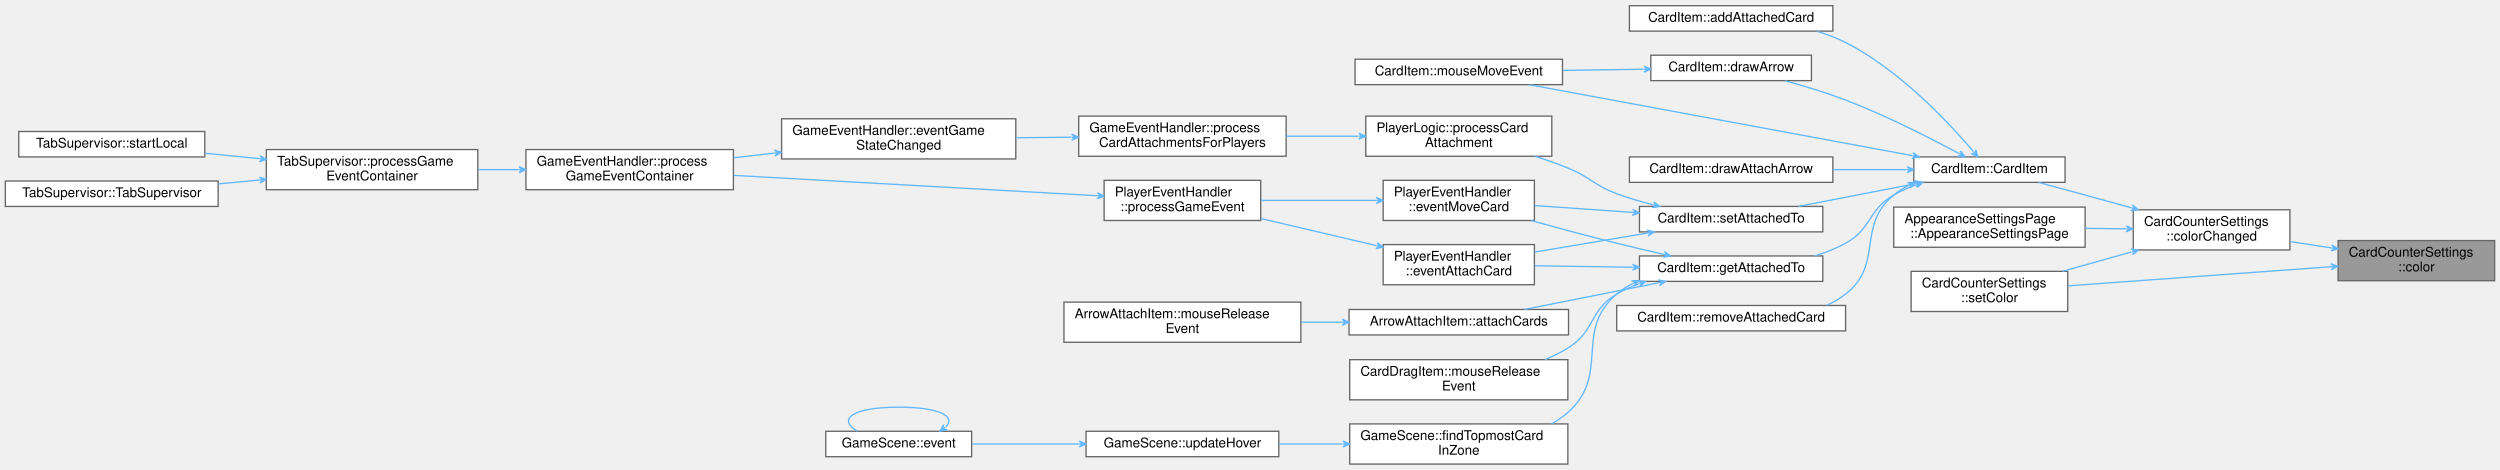
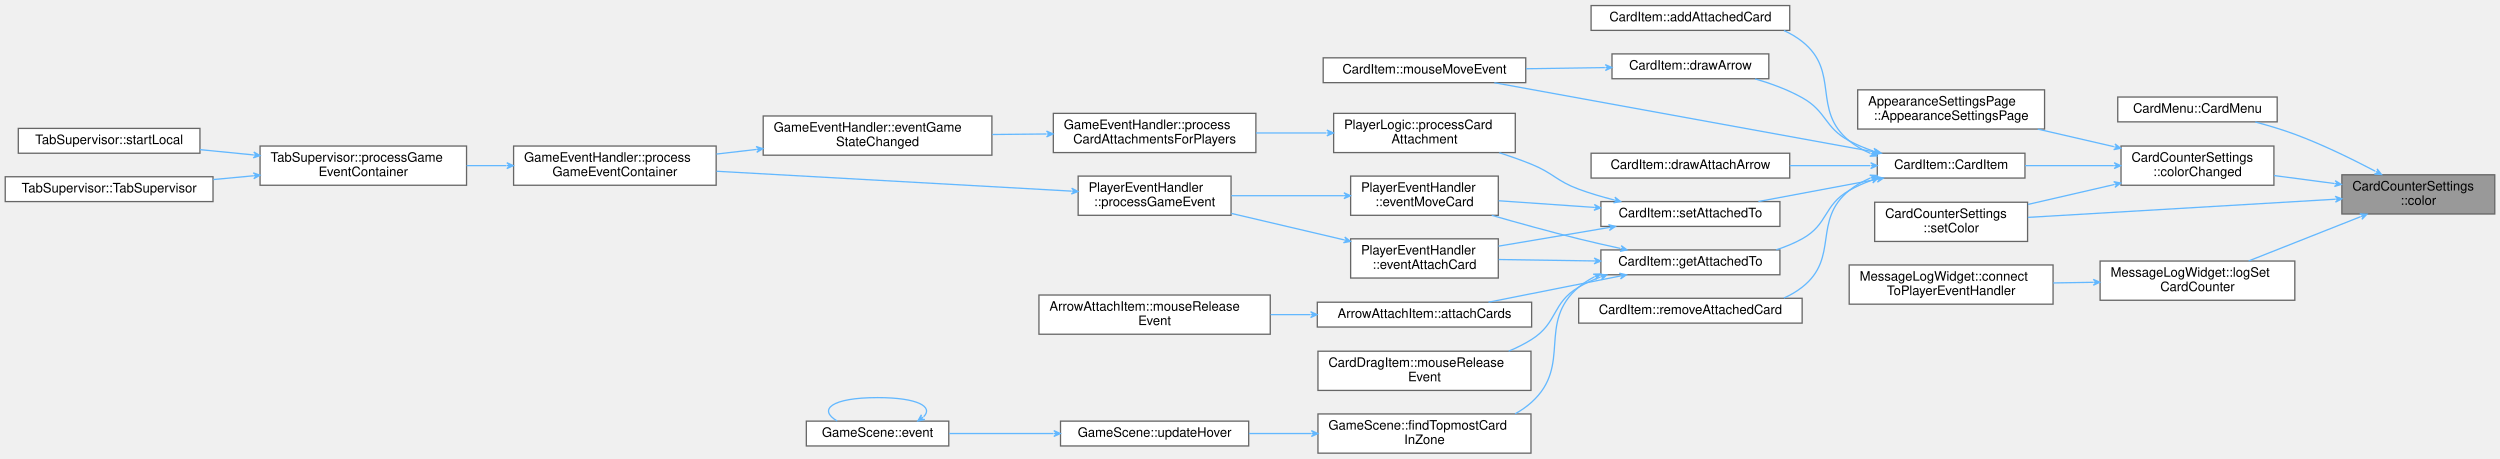
- <svg xmlns="http://www.w3.org/2000/svg" xmlns:xlink="http://www.w3.org/1999/xlink" width="1868pt" height="351pt" viewBox="0.00 0.00 1868.00 350.50">
+ <svg xmlns="http://www.w3.org/2000/svg" xmlns:xlink="http://www.w3.org/1999/xlink" width="1913pt" height="351pt" viewBox="0.00 0.00 1913.00 350.50">
  <g id="graph0" class="graph" transform="scale(1 1) rotate(0) translate(4 346.5)">
    <g id="Node000001" class="node">
      <g id="a_Node000001">
        <a xlink:title=" ">
-           <polygon fill="#999999" stroke="#666666" points="1860,-167 1743,-167 1743,-137 1860,-137 1860,-167" />
-           <text text-anchor="start" x="1751" y="-155" font-family="Helvetica,sans-Serif" font-size="10.00">CardCounterSettings</text>
-           <text text-anchor="middle" x="1801.5" y="-144" font-family="Helvetica,sans-Serif" font-size="10.00">::color</text>
+           <polygon fill="#999999" stroke="#666666" points="1905,-213 1788,-213 1788,-183 1905,-183 1905,-213" />
+           <text text-anchor="start" x="1796" y="-201" font-family="Helvetica,sans-Serif" font-size="10.00">CardCounterSettings</text>
+           <text text-anchor="middle" x="1846.5" y="-190" font-family="Helvetica,sans-Serif" font-size="10.00">::color</text>
        </a>
      </g>
    </g>
    <g id="Node000002" class="node">
      <g id="a_Node000002">
-         <a xlink:href="../../d3/d14/classCardCounterSettings.html#ac4b1c1f72da642021c0c16bd859aa055" target="_top" xlink:title=" ">
-           <polygon fill="white" stroke="#666666" points="1707,-190 1590,-190 1590,-160 1707,-160 1707,-190" />
-           <text text-anchor="start" x="1598" y="-178" font-family="Helvetica,sans-Serif" font-size="10.00">CardCounterSettings</text>
-           <text text-anchor="middle" x="1648.5" y="-167" font-family="Helvetica,sans-Serif" font-size="10.00">::colorChanged</text>
+         <a xlink:href="../../d8/d6d/classCardMenu.html#ac1cd2efccc8aed087c968092e815dd2f" target="_top" xlink:title=" ">
+           <polygon fill="white" stroke="#666666" points="1738.5,-272.5 1616.5,-272.5 1616.5,-253.5 1738.5,-253.5 1738.5,-272.5" />
+           <text text-anchor="middle" x="1677.5" y="-260.5" font-family="Helvetica,sans-Serif" font-size="10.00">CardMenu::CardMenu</text>
        </a>
      </g>
    </g>
    <g id="edge1_Node000001_Node000002" class="edge">
      <g id="a_edge1_Node000001_Node000002">
        <a xlink:title=" ">
-           <path fill="none" stroke="#63b8ff" d="M1737.99,-161.52C1727.76,-163.08 1717.21,-164.69 1707.11,-166.23" />
-           <polygon fill="#63b8ff" stroke="#63b8ff" points="1742.98,-160.76 1738.38,-163.74 1740.51,-161.14 1738.04,-161.51 1738.04,-161.51 1738.04,-161.51 1740.51,-161.14 1737.7,-159.29 1742.98,-160.76 1742.98,-160.76" />
-         </a>
-       </g>
-     </g>
-     <g id="Node000028" class="node">
-       <g id="a_Node000028">
-         <a xlink:href="../../d3/d14/classCardCounterSettings.html#a503f9a05b5126f83705ac44199997226" target="_top" xlink:title=" ">
-           <polygon fill="white" stroke="#666666" points="1541,-144 1424,-144 1424,-114 1541,-114 1541,-144" />
-           <text text-anchor="start" x="1432" y="-132" font-family="Helvetica,sans-Serif" font-size="10.00">CardCounterSettings</text>
-           <text text-anchor="middle" x="1482.5" y="-121" font-family="Helvetica,sans-Serif" font-size="10.00">::setColor</text>
-         </a>
-       </g>
-     </g>
-     <g id="edge34_Node000001_Node000028" class="edge">
-       <g id="a_edge34_Node000001_Node000028">
-         <a xlink:title=" ">
-           <path fill="none" stroke="#63b8ff" d="M1737.62,-147.44C1680.41,-143.29 1596.66,-137.21 1541.14,-133.18" />
-           <polygon fill="#63b8ff" stroke="#63b8ff" points="1742.73,-147.81 1737.58,-149.69 1740.23,-147.63 1737.74,-147.45 1737.74,-147.45 1737.74,-147.45 1740.23,-147.63 1737.9,-145.2 1742.73,-147.81 1742.73,-147.81" />
+           <path fill="none" stroke="#63b8ff" d="M1813.47,-215.79C1795.74,-225.11 1773.09,-236.18 1752,-244 1742.36,-247.57 1731.77,-250.73 1721.71,-253.4" />
+           <polygon fill="#63b8ff" stroke="#63b8ff" points="1818.33,-213.21 1814.97,-217.54 1816.12,-214.38 1813.92,-215.55 1813.92,-215.55 1813.92,-215.55 1816.12,-214.38 1812.86,-213.56 1818.33,-213.21 1818.33,-213.21" />
        </a>
      </g>
    </g>
    <g id="Node000003" class="node">
      <g id="a_Node000003">
-         <a xlink:href="../../d8/dc5/classAppearanceSettingsPage.html#a93d63010942b64a18ad5299be5e17c1c" target="_top" xlink:title=" ">
-           <polygon fill="white" stroke="#666666" points="1554,-192 1411,-192 1411,-162 1554,-162 1554,-192" />
-           <text text-anchor="start" x="1419" y="-180" font-family="Helvetica,sans-Serif" font-size="10.00">AppearanceSettingsPage</text>
-           <text text-anchor="middle" x="1482.5" y="-169" font-family="Helvetica,sans-Serif" font-size="10.00">::AppearanceSettingsPage</text>
-         </a>
-       </g>
-     </g>
-     <g id="edge2_Node000002_Node000003" class="edge">
-       <g id="a_edge2_Node000002_Node000003">
-         <a xlink:title=" ">
-           <path fill="none" stroke="#63b8ff" d="M1584.5,-175.77C1574.53,-175.89 1564.16,-176.02 1554.03,-176.14" />
-           <polygon fill="#63b8ff" stroke="#63b8ff" points="1589.68,-175.71 1584.71,-178.02 1587.18,-175.74 1584.68,-175.77 1584.68,-175.77 1584.68,-175.77 1587.18,-175.74 1584.65,-173.52 1589.68,-175.71 1589.68,-175.71" />
+         <a xlink:href="../../d3/d14/classCardCounterSettings.html#ac4b1c1f72da642021c0c16bd859aa055" target="_top" xlink:title=" ">
+           <polygon fill="white" stroke="#666666" points="1736,-235 1619,-235 1619,-205 1736,-205 1736,-235" />
+           <text text-anchor="start" x="1627" y="-223" font-family="Helvetica,sans-Serif" font-size="10.00">CardCounterSettings</text>
+           <text text-anchor="middle" x="1677.5" y="-212" font-family="Helvetica,sans-Serif" font-size="10.00">::colorChanged</text>
+         </a>
+       </g>
+     </g>
+     <g id="edge2_Node000001_Node000003" class="edge">
+       <g id="a_edge2_Node000001_Node000003">
+         <a xlink:title=" ">
+           <path fill="none" stroke="#63b8ff" d="M1782.44,-206.31C1767.21,-208.31 1751.02,-210.45 1736.06,-212.42" />
+           <polygon fill="#63b8ff" stroke="#63b8ff" points="1787.56,-205.63 1782.9,-208.52 1785.08,-205.96 1782.6,-206.29 1782.6,-206.29 1782.6,-206.29 1785.08,-205.96 1782.31,-204.06 1787.56,-205.63 1787.56,-205.63" />
+         </a>
+       </g>
+     </g>
+     <g id="Node000029" class="node">
+       <g id="a_Node000029">
+         <a xlink:href="../../d3/d14/classCardCounterSettings.html#a503f9a05b5126f83705ac44199997226" target="_top" xlink:title=" ">
+           <polygon fill="white" stroke="#666666" points="1547.5,-192 1430.5,-192 1430.5,-162 1547.5,-162 1547.5,-192" />
+           <text text-anchor="start" x="1438.5" y="-180" font-family="Helvetica,sans-Serif" font-size="10.00">CardCounterSettings</text>
+           <text text-anchor="middle" x="1489" y="-169" font-family="Helvetica,sans-Serif" font-size="10.00">::setColor</text>
+         </a>
+       </g>
+     </g>
+     <g id="edge37_Node000001_Node000029" class="edge">
+       <g id="a_edge37_Node000001_Node000029">
+         <a xlink:title=" ">
+           <path fill="none" stroke="#63b8ff" d="M1782.87,-194.3C1716.41,-190.37 1612.26,-184.22 1547.72,-180.41" />
+           <polygon fill="#63b8ff" stroke="#63b8ff" points="1787.99,-194.6 1782.86,-196.55 1785.49,-194.46 1783,-194.31 1783,-194.31 1783,-194.31 1785.49,-194.46 1783.13,-192.06 1787.99,-194.6 1787.99,-194.6" />
+         </a>
+       </g>
+     </g>
+     <g id="Node000030" class="node">
+       <g id="a_Node000030">
+         <a xlink:href="../../d7/d93/classMessageLogWidget.html#a9d29643fa7592fc8c7e8532f356d246e" target="_top" xlink:title=" ">
+           <polygon fill="white" stroke="#666666" points="1752,-147 1603,-147 1603,-117 1752,-117 1752,-147" />
+           <text text-anchor="start" x="1611" y="-135" font-family="Helvetica,sans-Serif" font-size="10.00">MessageLogWidget::logSet</text>
+           <text text-anchor="middle" x="1677.5" y="-124" font-family="Helvetica,sans-Serif" font-size="10.00">CardCounter</text>
+         </a>
+       </g>
+     </g>
+     <g id="edge35_Node000001_Node000030" class="edge">
+       <g id="a_edge35_Node000001_Node000030">
+         <a xlink:title=" ">
+           <path fill="none" stroke="#63b8ff" d="M1802.32,-180.94C1775.81,-170.46 1742.16,-157.16 1716.63,-147.07" />
+           <polygon fill="#63b8ff" stroke="#63b8ff" points="1807.19,-182.86 1801.71,-183.11 1804.86,-181.94 1802.54,-181.02 1802.54,-181.02 1802.54,-181.02 1804.86,-181.94 1803.36,-178.93 1807.19,-182.86 1807.19,-182.86" />
        </a>
      </g>
    </g>
    <g id="Node000004" class="node">
      <g id="a_Node000004">
-         <a xlink:href="../../d6/dbd/classCardItem.html#a1f44b2982636342cdfd86030da3908bc" target="_top" xlink:title=" ">
-           <polygon fill="white" stroke="#666666" points="1539,-229.5 1426,-229.5 1426,-210.5 1539,-210.5 1539,-229.5" />
-           <text text-anchor="middle" x="1482.5" y="-217.5" font-family="Helvetica,sans-Serif" font-size="10.00">CardItem::CardItem</text>
-         </a>
-       </g>
-     </g>
-     <g id="edge3_Node000002_Node000004" class="edge">
-       <g id="a_edge3_Node000002_Node000004">
-         <a xlink:title=" ">
-           <path fill="none" stroke="#63b8ff" d="M1588.73,-191.42C1577.22,-194.61 1565.23,-197.92 1554,-201 1542.63,-204.11 1530.22,-207.47 1519.02,-210.49" />
-           <polygon fill="#63b8ff" stroke="#63b8ff" points="1593.63,-190.06 1589.41,-193.57 1591.22,-190.73 1588.81,-191.4 1588.81,-191.4 1588.81,-191.4 1591.22,-190.73 1588.21,-189.23 1593.63,-190.06 1593.63,-190.06" />
-         </a>
-       </g>
-     </g>
-     <g id="edge33_Node000002_Node000028" class="edge">
-       <g id="a_edge33_Node000002_Node000028">
-         <a xlink:title=" ">
-           <path fill="none" stroke="#63b8ff" d="M1588.62,-158.49C1571.79,-153.76 1553.54,-148.64 1537.04,-144.02" />
-           <polygon fill="#63b8ff" stroke="#63b8ff" points="1593.8,-159.94 1588.38,-160.75 1591.39,-159.26 1588.99,-158.59 1588.99,-158.59 1588.99,-158.59 1591.39,-159.26 1589.59,-156.42 1593.8,-159.94 1593.8,-159.94" />
+         <a xlink:href="../../d8/dc5/classAppearanceSettingsPage.html#a93d63010942b64a18ad5299be5e17c1c" target="_top" xlink:title=" ">
+           <polygon fill="white" stroke="#666666" points="1560.5,-278 1417.5,-278 1417.5,-248 1560.5,-248 1560.5,-278" />
+           <text text-anchor="start" x="1425.5" y="-266" font-family="Helvetica,sans-Serif" font-size="10.00">AppearanceSettingsPage</text>
+           <text text-anchor="middle" x="1489" y="-255" font-family="Helvetica,sans-Serif" font-size="10.00">::AppearanceSettingsPage</text>
+         </a>
+       </g>
+     </g>
+     <g id="edge3_Node000003_Node000004" class="edge">
+       <g id="a_edge3_Node000003_Node000004">
+         <a xlink:title=" ">
+           <path fill="none" stroke="#63b8ff" d="M1613.53,-234.52C1594.77,-238.84 1574.17,-243.59 1555.27,-247.95" />
+           <polygon fill="#63b8ff" stroke="#63b8ff" points="1618.77,-233.31 1614.4,-236.63 1616.33,-233.87 1613.9,-234.43 1613.9,-234.43 1613.9,-234.43 1616.33,-233.87 1613.39,-232.24 1618.77,-233.31 1618.77,-233.31" />
        </a>
      </g>
    </g>
    <g id="Node000005" class="node">
      <g id="a_Node000005">
+         <a xlink:href="../../d6/dbd/classCardItem.html#a1f44b2982636342cdfd86030da3908bc" target="_top" xlink:title=" ">
+           <polygon fill="white" stroke="#666666" points="1545.5,-229.5 1432.5,-229.5 1432.5,-210.5 1545.5,-210.5 1545.5,-229.5" />
+           <text text-anchor="middle" x="1489" y="-217.5" font-family="Helvetica,sans-Serif" font-size="10.00">CardItem::CardItem</text>
+         </a>
+       </g>
+     </g>
+     <g id="edge4_Node000003_Node000005" class="edge">
+       <g id="a_edge4_Node000003_Node000005">
+         <a xlink:title=" ">
+           <path fill="none" stroke="#63b8ff" d="M1613.52,-220C1591.49,-220 1566.93,-220 1545.54,-220" />
+           <polygon fill="#63b8ff" stroke="#63b8ff" points="1618.77,-220 1613.77,-222.25 1616.27,-220 1613.77,-220 1613.77,-220 1613.77,-220 1616.27,-220 1613.77,-217.75 1618.77,-220 1618.77,-220" />
+         </a>
+       </g>
+     </g>
+     <g id="edge34_Node000003_Node000029" class="edge">
+       <g id="a_edge34_Node000003_Node000029">
+         <a xlink:title=" ">
+           <path fill="none" stroke="#63b8ff" d="M1613.69,-205.52C1592.38,-200.6 1568.68,-195.14 1547.78,-190.32" />
+           <polygon fill="#63b8ff" stroke="#63b8ff" points="1618.77,-206.69 1613.39,-207.76 1616.33,-206.13 1613.9,-205.57 1613.9,-205.57 1613.9,-205.57 1616.33,-206.13 1614.4,-203.37 1618.77,-206.69 1618.77,-206.69" />
+         </a>
+       </g>
+     </g>
+     <g id="Node000006" class="node">
+       <g id="a_Node000006">
        <a xlink:href="../../d6/dbd/classCardItem.html#af9f82ceec48142484cdae5c4afb5914f" target="_top" xlink:title=" ">
          <polygon fill="white" stroke="#666666" points="1365.5,-342.5 1213.5,-342.5 1213.5,-323.5 1365.5,-323.5 1365.5,-342.5" />
          <text text-anchor="middle" x="1289.5" y="-330.5" font-family="Helvetica,sans-Serif" font-size="10.00">CardItem::addAttachedCard</text>
        </a>
      </g>
    </g>
-     <g id="edge4_Node000004_Node000005" class="edge">
-       <g id="a_edge4_Node000004_Node000005">
-         <a xlink:title=" ">
-           <path fill="none" stroke="#63b8ff" d="M1470.54,-233.51C1452.79,-254.44 1415.61,-294.42 1375,-315 1368.31,-318.39 1361.01,-321.14 1353.59,-323.38" />
-           <polygon fill="#63b8ff" stroke="#63b8ff" points="1473.83,-229.59 1472.34,-234.87 1472.22,-231.51 1470.62,-233.42 1470.62,-233.42 1470.62,-233.42 1472.22,-231.51 1468.89,-231.98 1473.83,-229.59 1473.83,-229.59" />
-         </a>
-       </g>
-     </g>
-     <g id="Node000006" class="node">
-       <g id="a_Node000006">
+     <g id="edge5_Node000005_Node000006" class="edge">
+       <g id="a_edge5_Node000005_Node000006">
+         <a xlink:title=" ">
+           <path fill="none" stroke="#63b8ff" d="M1427.2,-229.4C1421.36,-231.91 1415.83,-235.05 1411,-239 1382.06,-262.65 1404.32,-291.82 1375,-315 1370.76,-318.35 1366.05,-321.11 1361.07,-323.39" />
+           <polygon fill="#63b8ff" stroke="#63b8ff" points="1432.16,-227.45 1428.34,-231.37 1429.84,-228.36 1427.51,-229.28 1427.51,-229.28 1427.51,-229.28 1429.84,-228.36 1426.69,-227.19 1432.16,-227.45 1432.16,-227.45" />
+         </a>
+       </g>
+     </g>
+     <g id="Node000007" class="node">
+       <g id="a_Node000007">
        <a xlink:href="../../d6/dbd/classCardItem.html#af483c435c6182813559abb5ead70b5da" target="_top" xlink:title=" ">
          <polygon fill="white" stroke="#666666" points="1349.5,-305.5 1229.5,-305.5 1229.5,-286.5 1349.5,-286.5 1349.5,-305.5" />
          <text text-anchor="middle" x="1289.5" y="-293.5" font-family="Helvetica,sans-Serif" font-size="10.00">CardItem::drawArrow</text>
        </a>
      </g>
    </g>
-     <g id="edge5_Node000004_Node000006" class="edge">
-       <g id="a_edge5_Node000004_Node000006">
-         <a xlink:title=" ">
-           <path fill="none" stroke="#63b8ff" d="M1459.62,-232.11C1438.44,-243.49 1405.19,-260.45 1375,-272 1360.47,-277.56 1344.11,-282.5 1329.67,-286.43" />
-           <polygon fill="#63b8ff" stroke="#63b8ff" points="1464.21,-229.63 1460.88,-233.99 1462.01,-230.82 1459.81,-232.01 1459.81,-232.01 1459.81,-232.01 1462.01,-230.82 1458.74,-230.03 1464.21,-229.63 1464.21,-229.63" />
-         </a>
-       </g>
-     </g>
-     <g id="Node000007" class="node">
-       <g id="a_Node000007">
+     <g id="edge6_Node000005_Node000007" class="edge">
+       <g id="a_edge6_Node000005_Node000007">
+         <a xlink:title=" ">
+           <path fill="none" stroke="#63b8ff" d="M1429.25,-231.2C1422.91,-233.37 1416.71,-235.94 1411,-239 1391.87,-249.25 1393.95,-261.42 1375,-272 1363.95,-278.17 1351.18,-282.86 1338.97,-286.39" />
+           <polygon fill="#63b8ff" stroke="#63b8ff" points="1434.11,-229.62 1430.05,-233.31 1431.73,-230.39 1429.35,-231.17 1429.35,-231.17 1429.35,-231.17 1431.73,-230.39 1428.65,-229.03 1434.11,-229.62 1434.11,-229.62" />
+         </a>
+       </g>
+     </g>
+     <g id="Node000008" class="node">
+       <g id="a_Node000008">
        <a xlink:href="../../d6/dbd/classCardItem.html#acb4fcedc760521deecfc097c788ff18b" target="_top" xlink:title=" ">
          <polygon fill="white" stroke="#666666" points="1163.5,-302.5 1008.5,-302.5 1008.5,-283.5 1163.5,-283.5 1163.5,-302.5" />
          <text text-anchor="middle" x="1086" y="-290.5" font-family="Helvetica,sans-Serif" font-size="10.00">CardItem::mouseMoveEvent</text>
        </a>
      </g>
    </g>
-     <g id="edge24_Node000004_Node000007" class="edge">
-       <g id="a_edge24_Node000004_Node000007">
-         <a xlink:title=" ">
-           <path fill="none" stroke="#63b8ff" d="M1424.96,-230.46C1348.33,-244.64 1212.57,-269.76 1138.59,-283.45" />
-           <polygon fill="#63b8ff" stroke="#63b8ff" points="1429.93,-229.54 1425.42,-232.67 1427.47,-230 1425.01,-230.45 1425.01,-230.45 1425.01,-230.45 1427.47,-230 1424.6,-228.24 1429.93,-229.54 1429.93,-229.54" />
-         </a>
-       </g>
-     </g>
-     <g id="Node000008" class="node">
-       <g id="a_Node000008">
+     <g id="edge25_Node000005_Node000008" class="edge">
+       <g id="a_edge25_Node000005_Node000008">
+         <a xlink:title=" ">
+           <path fill="none" stroke="#63b8ff" d="M1430.53,-230.46C1352.64,-244.64 1214.64,-269.76 1139.44,-283.45" />
+           <polygon fill="#63b8ff" stroke="#63b8ff" points="1435.58,-229.54 1431.06,-232.65 1433.12,-229.99 1430.66,-230.44 1430.66,-230.44 1430.66,-230.44 1433.12,-229.99 1430.25,-228.23 1435.58,-229.54 1435.58,-229.54" />
+         </a>
+       </g>
+     </g>
+     <g id="Node000009" class="node">
+       <g id="a_Node000009">
        <a xlink:href="../../d6/dbd/classCardItem.html#af16f26286e61733e8f42f9e14012f729" target="_top" xlink:title=" ">
          <polygon fill="white" stroke="#666666" points="1365.5,-229.5 1213.5,-229.5 1213.5,-210.5 1365.5,-210.5 1365.5,-229.5" />
          <text text-anchor="middle" x="1289.5" y="-217.5" font-family="Helvetica,sans-Serif" font-size="10.00">CardItem::drawAttachArrow</text>
        </a>
      </g>
    </g>
-     <g id="edge7_Node000004_Node000008" class="edge">
-       <g id="a_edge7_Node000004_Node000008">
-         <a xlink:title=" ">
-           <path fill="none" stroke="#63b8ff" d="M1420.64,-220C1403.17,-220 1383.91,-220 1365.69,-220" />
-           <polygon fill="#63b8ff" stroke="#63b8ff" points="1426,-220 1421,-222.25 1423.5,-220 1421,-220 1421,-220 1421,-220 1423.5,-220 1421,-217.75 1426,-220 1426,-220" />
-         </a>
-       </g>
-     </g>
-     <g id="Node000009" class="node">
-       <g id="a_Node000009">
+     <g id="edge8_Node000005_Node000009" class="edge">
+       <g id="a_edge8_Node000005_Node000009">
+         <a xlink:title=" ">
+           <path fill="none" stroke="#63b8ff" d="M1427.04,-220C1407.59,-220 1385.84,-220 1365.52,-220" />
+           <polygon fill="#63b8ff" stroke="#63b8ff" points="1432.46,-220 1427.46,-222.25 1429.96,-220 1427.46,-220 1427.46,-220 1427.46,-220 1429.96,-220 1427.46,-217.75 1432.46,-220 1432.46,-220" />
+         </a>
+       </g>
+     </g>
+     <g id="Node000010" class="node">
+       <g id="a_Node000010">
        <a xlink:href="../../d6/dbd/classCardItem.html#ab86f1a9129d00fe46749dc3dcef5c184" target="_top" xlink:title=" ">
          <polygon fill="white" stroke="#666666" points="1358,-155.5 1221,-155.5 1221,-136.5 1358,-136.5 1358,-155.5" />
          <text text-anchor="middle" x="1289.5" y="-143.5" font-family="Helvetica,sans-Serif" font-size="10.00">CardItem::getAttachedTo</text>
        </a>
      </g>
    </g>
-     <g id="edge8_Node000004_Node000009" class="edge">
-       <g id="a_edge8_Node000004_Node000009">
-         <a xlink:title=" ">
-           <path fill="none" stroke="#63b8ff" d="M1427.81,-208.74C1421.96,-206.58 1416.23,-204.02 1411,-201 1391.41,-189.67 1394.82,-175.91 1375,-165 1367.89,-161.08 1360.02,-157.97 1352.02,-155.51" />
-           <polygon fill="#63b8ff" stroke="#63b8ff" points="1432.75,-210.46 1427.29,-210.94 1430.39,-209.64 1428.03,-208.82 1428.03,-208.82 1428.03,-208.82 1430.39,-209.64 1428.77,-206.69 1432.75,-210.46 1432.75,-210.46" />
-         </a>
-       </g>
-     </g>
-     <g id="Node000023" class="node">
-       <g id="a_Node000023">
+     <g id="edge9_Node000005_Node000010" class="edge">
+       <g id="a_edge9_Node000005_Node000010">
+         <a xlink:title=" ">
+           <path fill="none" stroke="#63b8ff" d="M1428.07,-208.77C1422.12,-206.61 1416.32,-204.05 1411,-201 1391.09,-189.59 1395.09,-175.09 1375,-164 1368.83,-160.59 1362.07,-157.83 1355.16,-155.59" />
+           <polygon fill="#63b8ff" stroke="#63b8ff" points="1433.1,-210.48 1427.64,-211 1430.73,-209.67 1428.36,-208.87 1428.36,-208.87 1428.36,-208.87 1430.73,-209.67 1429.09,-206.74 1433.1,-210.48 1433.1,-210.48" />
+         </a>
+       </g>
+     </g>
+     <g id="Node000024" class="node">
+       <g id="a_Node000024">
        <a xlink:href="../../d6/dbd/classCardItem.html#a4580f14e9f633ac740ea1a5b80dd4fef" target="_top" xlink:title=" ">
          <polygon fill="white" stroke="#666666" points="1375,-118.5 1204,-118.5 1204,-99.5 1375,-99.5 1375,-118.5" />
          <text text-anchor="middle" x="1289.5" y="-106.5" font-family="Helvetica,sans-Serif" font-size="10.00">CardItem::removeAttachedCard</text>
        </a>
      </g>
    </g>
-     <g id="edge25_Node000004_Node000023" class="edge">
-       <g id="a_edge25_Node000004_Node000023">
-         <a xlink:title=" ">
-           <path fill="none" stroke="#63b8ff" d="M1422.07,-208.2C1418.11,-206.17 1414.37,-203.79 1411,-201 1382.81,-177.7 1403.8,-149.54 1375,-127 1370.75,-123.67 1366.02,-120.92 1361.03,-118.66" />
-           <polygon fill="#63b8ff" stroke="#63b8ff" points="1426.8,-210.43 1421.31,-210.33 1424.53,-209.36 1422.27,-208.3 1422.27,-208.3 1422.27,-208.3 1424.53,-209.36 1423.23,-206.26 1426.8,-210.43 1426.8,-210.43" />
-         </a>
-       </g>
-     </g>
-     <g id="Node000024" class="node">
-       <g id="a_Node000024">
+     <g id="edge26_Node000005_Node000024" class="edge">
+       <g id="a_edge26_Node000005_Node000024">
+         <a xlink:title=" ">
+           <path fill="none" stroke="#63b8ff" d="M1427.24,-210.55C1421.4,-208.05 1415.85,-204.92 1411,-201 1382.56,-178 1403.8,-149.54 1375,-127 1370.75,-123.67 1366.02,-120.92 1361.03,-118.66" />
+           <polygon fill="#63b8ff" stroke="#63b8ff" points="1432.21,-212.5 1426.73,-212.76 1429.88,-211.58 1427.56,-210.67 1427.56,-210.67 1427.56,-210.67 1429.88,-211.58 1428.38,-208.58 1432.21,-212.5 1432.21,-212.5" />
+         </a>
+       </g>
+     </g>
+     <g id="Node000025" class="node">
+       <g id="a_Node000025">
        <a xlink:href="../../d6/dbd/classCardItem.html#af6c19247906b61a8a86111c0a42f86ee" target="_top" xlink:title=" ">
          <polygon fill="white" stroke="#666666" points="1358,-192.5 1221,-192.5 1221,-173.5 1358,-173.5 1358,-192.5" />
          <text text-anchor="middle" x="1289.5" y="-180.5" font-family="Helvetica,sans-Serif" font-size="10.00">CardItem::setAttachedTo</text>
        </a>
      </g>
    </g>
-     <g id="edge26_Node000004_Node000024" class="edge">
-       <g id="a_edge26_Node000004_Node000024">
-         <a xlink:title=" ">
-           <path fill="none" stroke="#63b8ff" d="M1427.25,-209.49C1399.76,-204.16 1366.62,-197.75 1339.85,-192.56" />
-           <polygon fill="#63b8ff" stroke="#63b8ff" points="1432.31,-210.47 1426.98,-211.73 1429.86,-210 1427.4,-209.52 1427.4,-209.52 1427.4,-209.52 1429.86,-210 1427.83,-207.31 1432.31,-210.47 1432.31,-210.47" />
-         </a>
-       </g>
-     </g>
-     <g id="edge6_Node000006_Node000007" class="edge">
-       <g id="a_edge6_Node000006_Node000007">
+     <g id="edge27_Node000005_Node000025" class="edge">
+       <g id="a_edge27_Node000005_Node000025">
+         <a xlink:title=" ">
+           <path fill="none" stroke="#63b8ff" d="M1431.9,-209.49C1403.47,-204.16 1369.21,-197.75 1341.53,-192.56" />
+           <polygon fill="#63b8ff" stroke="#63b8ff" points="1437.14,-210.47 1431.81,-211.76 1434.68,-210.01 1432.22,-209.55 1432.22,-209.55 1432.22,-209.55 1434.68,-210.01 1432.64,-207.34 1437.14,-210.47 1437.14,-210.47" />
+         </a>
+       </g>
+     </g>
+     <g id="edge7_Node000007_Node000008" class="edge">
+       <g id="a_edge7_Node000007_Node000008">
        <a xlink:title=" ">
          <path fill="none" stroke="#63b8ff" d="M1224.05,-295.04C1204.85,-294.75 1183.62,-294.44 1163.72,-294.14" />
          <polygon fill="#63b8ff" stroke="#63b8ff" points="1229.4,-295.12 1224.37,-297.3 1226.91,-295.08 1224.41,-295.05 1224.41,-295.05 1224.41,-295.05 1226.91,-295.08 1224.44,-292.8 1229.4,-295.12 1229.4,-295.12" />
        </a>
      </g>
    </g>
-     <g id="Node000010" class="node">
-       <g id="a_Node000010">
+     <g id="Node000011" class="node">
+       <g id="a_Node000011">
        <a xlink:href="../../d2/d91/classArrowAttachItem.html#aee2fcde275a05eb2fff30d6325b4c841" target="_top" xlink:title=" ">
          <polygon fill="white" stroke="#666666" points="1168,-115.5 1004,-115.5 1004,-96.5 1168,-96.5 1168,-115.5" />
          <text text-anchor="middle" x="1086" y="-103.5" font-family="Helvetica,sans-Serif" font-size="10.00">ArrowAttachItem::attachCards</text>
        </a>
      </g>
    </g>
-     <g id="edge9_Node000009_Node000010" class="edge">
-       <g id="a_edge9_Node000009_Node000010">
+     <g id="edge10_Node000010_Node000011" class="edge">
+       <g id="a_edge10_Node000010_Node000011">
        <a xlink:title=" ">
          <path fill="none" stroke="#63b8ff" d="M1235.56,-135.49C1204.39,-129.3 1165.26,-121.54 1134.99,-115.53" />
          <polygon fill="#63b8ff" stroke="#63b8ff" points="1240.49,-136.47 1235.15,-137.7 1238.04,-135.98 1235.59,-135.5 1235.59,-135.5 1235.59,-135.5 1238.04,-135.98 1236.03,-133.29 1240.49,-136.47 1240.49,-136.47" />
        </a>
      </g>
    </g>
-     <g id="Node000012" class="node">
-       <g id="a_Node000012">
+     <g id="Node000013" class="node">
+       <g id="a_Node000013">
        <a xlink:href="../../de/d38/classPlayerEventHandler.html#aab3c5e11d235acd94731ead41cabd6c9" target="_top" xlink:title=" ">
          <polygon fill="white" stroke="#666666" points="1142.5,-164 1029.5,-164 1029.5,-134 1142.5,-134 1142.5,-164" />
          <text text-anchor="start" x="1037.5" y="-152" font-family="Helvetica,sans-Serif" font-size="10.00">PlayerEventHandler</text>
          <text text-anchor="middle" x="1086" y="-141" font-family="Helvetica,sans-Serif" font-size="10.00">::eventAttachCard</text>
        </a>
      </g>
    </g>
-     <g id="edge11_Node000009_Node000012" class="edge">
-       <g id="a_edge11_Node000009_Node000012">
+     <g id="edge12_Node000010_Node000013" class="edge">
+       <g id="a_edge12_Node000010_Node000013">
        <a xlink:title=" ">
          <path fill="none" stroke="#63b8ff" d="M1215.75,-147.08C1191.69,-147.44 1165.32,-147.83 1142.75,-148.17" />
          <polygon fill="#63b8ff" stroke="#63b8ff" points="1220.84,-147.01 1215.88,-149.33 1218.34,-147.04 1215.84,-147.08 1215.84,-147.08 1215.84,-147.08 1218.34,-147.04 1215.81,-144.83 1220.84,-147.01 1220.84,-147.01" />
        </a>
      </g>
    </g>
-     <g id="Node000018" class="node">
-       <g id="a_Node000018">
+     <g id="Node000019" class="node">
+       <g id="a_Node000019">
        <a xlink:href="../../de/d38/classPlayerEventHandler.html#a6f6d249ee25a84d1ea92cad5529289c0" target="_top" xlink:title=" ">
          <polygon fill="white" stroke="#666666" points="1142.5,-212 1029.5,-212 1029.5,-182 1142.5,-182 1142.5,-212" />
          <text text-anchor="start" x="1037.5" y="-200" font-family="Helvetica,sans-Serif" font-size="10.00">PlayerEventHandler</text>
          <text text-anchor="middle" x="1086" y="-189" font-family="Helvetica,sans-Serif" font-size="10.00">::eventMoveCard</text>
        </a>
      </g>
    </g>
-     <g id="edge17_Node000009_Node000018" class="edge">
-       <g id="a_edge17_Node000009_Node000018">
-         <a xlink:title=" ">
-           <path fill="none" stroke="#63b8ff" d="M1239.2,-156.69C1227.63,-159.3 1215.36,-162.17 1204,-165 1182.95,-170.24 1159.9,-176.45 1139.87,-181.99" />
-           <polygon fill="#63b8ff" stroke="#63b8ff" points="1244.12,-155.58 1239.73,-158.87 1241.68,-156.13 1239.24,-156.68 1239.24,-156.68 1239.24,-156.68 1241.68,-156.13 1238.74,-154.48 1244.12,-155.58 1244.12,-155.58" />
-         </a>
-       </g>
-     </g>
-     <g id="Node000019" class="node">
-       <g id="a_Node000019">
+     <g id="edge18_Node000010_Node000019" class="edge">
+       <g id="a_edge18_Node000010_Node000019">
+         <a xlink:title=" ">
+           <path fill="none" stroke="#63b8ff" d="M1235.85,-156.66C1225.28,-158.96 1214.26,-161.46 1204,-164 1182.08,-169.42 1158.04,-176.07 1137.49,-181.98" />
+           <polygon fill="#63b8ff" stroke="#63b8ff" points="1241,-155.55 1236.59,-158.8 1238.56,-156.08 1236.12,-156.6 1236.12,-156.6 1236.12,-156.6 1238.56,-156.08 1235.64,-154.41 1241,-155.55 1241,-155.55" />
+         </a>
+       </g>
+     </g>
+     <g id="Node000020" class="node">
+       <g id="a_Node000020">
        <a xlink:href="../../db/d9f/classGameScene.html#a476bba288208f67fdd56156d9e384df6" target="_top" xlink:title="Finds the topmost card in a given zone, considering attachments and Z-order.">
          <polygon fill="white" stroke="#666666" points="1167.5,-30 1004.5,-30 1004.5,0 1167.5,0 1167.5,-30" />
          <text text-anchor="start" x="1012.5" y="-18" font-family="Helvetica,sans-Serif" font-size="10.00">GameScene::findTopmostCard</text>
          <text text-anchor="middle" x="1086" y="-7" font-family="Helvetica,sans-Serif" font-size="10.00">InZone</text>
        </a>
      </g>
    </g>
-     <g id="edge19_Node000009_Node000019" class="edge">
-       <g id="a_edge19_Node000009_Node000019">
+     <g id="edge20_Node000010_Node000020" class="edge">
+       <g id="a_edge20_Node000010_Node000020">
        <a xlink:title=" ">
          <path fill="none" stroke="#63b8ff" d="M1215.9,-134.86C1211.64,-132.66 1207.63,-130.07 1204,-127 1171.73,-99.72 1199.34,-67.35 1168,-39 1164.19,-35.56 1159.91,-32.61 1155.36,-30.08" />
          <polygon fill="#63b8ff" stroke="#63b8ff" points="1220.61,-137.1 1215.12,-136.99 1218.35,-136.03 1216.09,-134.95 1216.09,-134.95 1216.09,-134.95 1218.35,-136.03 1217.05,-132.92 1220.61,-137.1 1220.61,-137.1" />
        </a>
      </g>
    </g>
-     <g id="Node000022" class="node">
-       <g id="a_Node000022">
+     <g id="Node000023" class="node">
+       <g id="a_Node000023">
        <a xlink:href="../../d5/dd3/classCardDragItem.html#afe72c9786ad359984fd1ee500bbca6f0" target="_top" xlink:title=" ">
          <polygon fill="white" stroke="#666666" points="1167.5,-78 1004.5,-78 1004.5,-48 1167.5,-48 1167.5,-78" />
          <text text-anchor="start" x="1012.5" y="-66" font-family="Helvetica,sans-Serif" font-size="10.00">CardDragItem::mouseRelease</text>
          <text text-anchor="middle" x="1086" y="-55" font-family="Helvetica,sans-Serif" font-size="10.00">Event</text>
        </a>
      </g>
    </g>
-     <g id="edge23_Node000009_Node000022" class="edge">
-       <g id="a_edge23_Node000009_Node000022">
+     <g id="edge24_Node000010_Node000023" class="edge">
+       <g id="a_edge24_Node000010_Node000023">
        <a xlink:title=" ">
          <path fill="none" stroke="#63b8ff" d="M1220.56,-134.71C1214.78,-132.57 1209.17,-130.03 1204,-127 1183.36,-114.92 1188.23,-99.77 1168,-87 1162.54,-83.56 1156.57,-80.59 1150.42,-78.03" />
          <polygon fill="#63b8ff" stroke="#63b8ff" points="1225.46,-136.41 1219.99,-136.9 1223.1,-135.59 1220.73,-134.77 1220.73,-134.77 1220.73,-134.77 1223.1,-135.59 1221.47,-132.65 1225.46,-136.41 1225.46,-136.41" />
        </a>
      </g>
    </g>
-     <g id="Node000011" class="node">
-       <g id="a_Node000011">
+     <g id="Node000012" class="node">
+       <g id="a_Node000012">
        <a xlink:href="../../d2/d91/classArrowAttachItem.html#ad2249f14d4bf9009023e4de1253d52c2" target="_top" xlink:title=" ">
          <polygon fill="white" stroke="#666666" points="968,-121 791,-121 791,-91 968,-91 968,-121" />
          <text text-anchor="start" x="799" y="-109" font-family="Helvetica,sans-Serif" font-size="10.00">ArrowAttachItem::mouseRelease</text>
          <text text-anchor="middle" x="879.5" y="-98" font-family="Helvetica,sans-Serif" font-size="10.00">Event</text>
        </a>
      </g>
    </g>
-     <g id="edge10_Node000010_Node000011" class="edge">
-       <g id="a_edge10_Node000010_Node000011">
+     <g id="edge11_Node000011_Node000012" class="edge">
+       <g id="a_edge11_Node000011_Node000012">
        <a xlink:title=" ">
          <path fill="none" stroke="#63b8ff" d="M998.64,-106C988.59,-106 978.32,-106 968.25,-106" />
          <polygon fill="#63b8ff" stroke="#63b8ff" points="1003.88,-106 998.88,-108.25 1001.38,-106 998.88,-106 998.88,-106 998.88,-106 1001.38,-106 998.88,-103.75 1003.88,-106 1003.88,-106" />
        </a>
      </g>
    </g>
-     <g id="Node000013" class="node">
-       <g id="a_Node000013">
+     <g id="Node000014" class="node">
+       <g id="a_Node000014">
        <a xlink:href="../../de/d38/classPlayerEventHandler.html#a0c4c71f0f775e5b4b9513bb2f3b7cb54" target="_top" xlink:title=" ">
          <polygon fill="white" stroke="#666666" points="938,-212 821,-212 821,-182 938,-182 938,-212" />
          <text text-anchor="start" x="829" y="-200" font-family="Helvetica,sans-Serif" font-size="10.00">PlayerEventHandler</text>
          <text text-anchor="middle" x="879.5" y="-189" font-family="Helvetica,sans-Serif" font-size="10.00">::processGameEvent</text>
        </a>
      </g>
    </g>
-     <g id="edge12_Node000012_Node000013" class="edge">
-       <g id="a_edge12_Node000012_Node000013">
+     <g id="edge13_Node000013_Node000014" class="edge">
+       <g id="a_edge13_Node000013_Node000014">
        <a xlink:title=" ">
          <path fill="none" stroke="#63b8ff" d="M1024.36,-163.23C997.12,-169.63 965.13,-177.14 938.24,-183.45" />
          <polygon fill="#63b8ff" stroke="#63b8ff" points="1029.39,-162.05 1025.04,-165.39 1026.96,-162.62 1024.52,-163.2 1024.52,-163.2 1024.52,-163.2 1026.96,-162.62 1024.01,-161 1029.39,-162.05 1029.39,-162.05" />
        </a>
      </g>
    </g>
-     <g id="Node000014" class="node">
-       <g id="a_Node000014">
+     <g id="Node000015" class="node">
+       <g id="a_Node000015">
        <a xlink:href="../../d7/db2/classGameEventHandler.html#a0314b457308fd96a157f68d780e717ef" target="_top" xlink:title=" ">
          <polygon fill="white" stroke="#666666" points="544,-235 389,-235 389,-205 544,-205 544,-235" />
          <text text-anchor="start" x="397" y="-223" font-family="Helvetica,sans-Serif" font-size="10.00">GameEventHandler::process</text>
          <text text-anchor="middle" x="466.5" y="-212" font-family="Helvetica,sans-Serif" font-size="10.00">GameEventContainer</text>
        </a>
      </g>
    </g>
-     <g id="edge13_Node000013_Node000014" class="edge">
-       <g id="a_edge13_Node000013_Node000014">
+     <g id="edge14_Node000014_Node000015" class="edge">
+       <g id="a_edge14_Node000014_Node000015">
        <a xlink:title=" ">
          <path fill="none" stroke="#63b8ff" d="M815.76,-200.51C742.88,-204.59 622.67,-211.32 544.29,-215.7" />
          <polygon fill="#63b8ff" stroke="#63b8ff" points="820.92,-200.22 816.05,-202.75 818.42,-200.36 815.93,-200.5 815.93,-200.5 815.93,-200.5 818.42,-200.36 815.8,-198.26 820.92,-200.22 820.92,-200.22" />
        </a>
      </g>
    </g>
-     <g id="Node000015" class="node">
-       <g id="a_Node000015">
+     <g id="Node000016" class="node">
+       <g id="a_Node000016">
        <a xlink:href="../../dd/d81/classTabSupervisor.html#ab31f2589bbdc2d7948e0223f403c6d3f" target="_top" xlink:title=" ">
          <polygon fill="white" stroke="#666666" points="353,-235 195,-235 195,-205 353,-205 353,-235" />
          <text text-anchor="start" x="203" y="-223" font-family="Helvetica,sans-Serif" font-size="10.00">TabSupervisor::processGame</text>
          <text text-anchor="middle" x="274" y="-212" font-family="Helvetica,sans-Serif" font-size="10.00">EventContainer</text>
        </a>
      </g>
    </g>
-     <g id="edge14_Node000014_Node000015" class="edge">
-       <g id="a_edge14_Node000014_Node000015">
+     <g id="edge15_Node000015_Node000016" class="edge">
+       <g id="a_edge15_Node000015_Node000016">
        <a xlink:title=" ">
          <path fill="none" stroke="#63b8ff" d="M383.57,-220C373.45,-220 363.12,-220 353.06,-220" />
          <polygon fill="#63b8ff" stroke="#63b8ff" points="388.84,-220 383.84,-222.25 386.34,-220 383.84,-220 383.84,-220 383.84,-220 386.34,-220 383.84,-217.75 388.84,-220 388.84,-220" />
        </a>
      </g>
    </g>
-     <g id="Node000016" class="node">
-       <g id="a_Node000016">
+     <g id="Node000017" class="node">
+       <g id="a_Node000017">
        <a xlink:href="../../dd/d81/classTabSupervisor.html#a8074f0055d28b105a9cbebae8b1c7b25" target="_top" xlink:title=" ">
          <polygon fill="white" stroke="#666666" points="149,-248.5 10,-248.5 10,-229.5 149,-229.5 149,-248.5" />
          <text text-anchor="middle" x="79.5" y="-236.5" font-family="Helvetica,sans-Serif" font-size="10.00">TabSupervisor::startLocal</text>
        </a>
      </g>
    </g>
-     <g id="edge15_Node000015_Node000016" class="edge">
-       <g id="a_edge15_Node000015_Node000016">
+     <g id="edge16_Node000016_Node000017" class="edge">
+       <g id="a_edge16_Node000016_Node000017">
        <a xlink:title=" ">
          <path fill="none" stroke="#63b8ff" d="M189.97,-228.2C176.31,-229.54 162.29,-230.93 149.04,-232.24" />
          <polygon fill="#63b8ff" stroke="#63b8ff" points="194.98,-227.7 190.23,-230.43 192.49,-227.95 190,-228.19 190,-228.19 190,-228.19 192.49,-227.95 189.78,-225.95 194.98,-227.7 194.98,-227.7" />
        </a>
      </g>
    </g>
-     <g id="Node000017" class="node">
-       <g id="a_Node000017">
+     <g id="Node000018" class="node">
+       <g id="a_Node000018">
        <a xlink:href="../../dd/d81/classTabSupervisor.html#a5e6baf23ec25ba9c7d95138c2b76b234" target="_top" xlink:title=" ">
          <polygon fill="white" stroke="#666666" points="159,-211.5 0,-211.5 0,-192.5 159,-192.5 159,-211.5" />
          <text text-anchor="middle" x="79.5" y="-199.5" font-family="Helvetica,sans-Serif" font-size="10.00">TabSupervisor::TabSupervisor</text>
        </a>
      </g>
    </g>
-     <g id="edge16_Node000015_Node000017" class="edge">
-       <g id="a_edge16_Node000015_Node000017">
+     <g id="edge17_Node000016_Node000018" class="edge">
+       <g id="a_edge17_Node000016_Node000018">
        <a xlink:title=" ">
          <path fill="none" stroke="#63b8ff" d="M189.99,-212.24C179.79,-211.28 169.39,-210.31 159.26,-209.36" />
          <polygon fill="#63b8ff" stroke="#63b8ff" points="194.98,-212.7 189.79,-214.48 192.49,-212.47 190,-212.24 190,-212.24 190,-212.24 192.49,-212.47 190.21,-210 194.98,-212.7 194.98,-212.7" />
        </a>
      </g>
    </g>
-     <g id="edge18_Node000018_Node000013" class="edge">
-       <g id="a_edge18_Node000018_Node000013">
+     <g id="edge19_Node000019_Node000014" class="edge">
+       <g id="a_edge19_Node000019_Node000014">
        <a xlink:title=" ">
          <path fill="none" stroke="#63b8ff" d="M1024.36,-197C997.12,-197 965.13,-197 938.24,-197" />
          <polygon fill="#63b8ff" stroke="#63b8ff" points="1029.39,-197 1024.39,-199.25 1026.89,-197 1024.39,-197 1024.39,-197 1024.39,-197 1026.89,-197 1024.39,-194.75 1029.39,-197 1029.39,-197" />
        </a>
      </g>
    </g>
-     <g id="Node000020" class="node">
-       <g id="a_Node000020">
+     <g id="Node000021" class="node">
+       <g id="a_Node000021">
        <a xlink:href="../../db/d9f/classGameScene.html#af76c5624ddfa0394ff4e4f97d36197ac" target="_top" xlink:title="Updates which card is currently hovered based on scene coordinates.">
          <polygon fill="white" stroke="#666666" points="951.5,-24.5 807.5,-24.5 807.5,-5.5 951.5,-5.5 951.5,-24.5" />
          <text text-anchor="middle" x="879.5" y="-12.5" font-family="Helvetica,sans-Serif" font-size="10.00">GameScene::updateHover</text>
        </a>
      </g>
    </g>
-     <g id="edge20_Node000019_Node000020" class="edge">
-       <g id="a_edge20_Node000019_Node000020">
+     <g id="edge21_Node000020_Node000021" class="edge">
+       <g id="a_edge21_Node000020_Node000021">
        <a xlink:title=" ">
          <path fill="none" stroke="#63b8ff" d="M999.13,-15C983.33,-15 966.98,-15 951.67,-15" />
          <polygon fill="#63b8ff" stroke="#63b8ff" points="1004.47,-15 999.47,-17.25 1001.97,-15 999.47,-15 999.47,-15 999.47,-15 1001.97,-15 999.47,-12.75 1004.47,-15 1004.47,-15" />
        </a>
      </g>
    </g>
-     <g id="Node000021" class="node">
-       <g id="a_Node000021">
+     <g id="Node000022" class="node">
+       <g id="a_Node000022">
        <a xlink:href="../../db/d9f/classGameScene.html#a87d0fd08b1540319e8770e187379d4ba" target="_top" xlink:title="Handles hover updates.">
          <polygon fill="white" stroke="#666666" points="722,-24.5 613,-24.5 613,-5.5 722,-5.5 722,-24.5" />
          <text text-anchor="middle" x="667.5" y="-12.5" font-family="Helvetica,sans-Serif" font-size="10.00">GameScene::event</text>
        </a>
      </g>
    </g>
-     <g id="edge21_Node000020_Node000021" class="edge">
-       <g id="a_edge21_Node000020_Node000021">
+     <g id="edge22_Node000021_Node000022" class="edge">
+       <g id="a_edge22_Node000021_Node000022">
        <a xlink:title=" ">
          <path fill="none" stroke="#63b8ff" d="M802.14,-15C775.66,-15 746.53,-15 722.26,-15" />
          <polygon fill="#63b8ff" stroke="#63b8ff" points="807.4,-15 802.4,-17.25 804.9,-15 802.4,-15 802.4,-15 802.4,-15 804.9,-15 802.4,-12.75 807.4,-15 807.4,-15" />
        </a>
      </g>
    </g>
-     <g id="edge22_Node000021_Node000021" class="edge">
-       <g id="a_edge22_Node000021_Node000021">
+     <g id="edge23_Node000022_Node000022" class="edge">
+       <g id="a_edge23_Node000022_Node000022">
        <a xlink:title=" ">
          <path fill="none" stroke="#63b8ff" d="M702.76,-27.84C710.36,-35.41 698.6,-42.5 667.5,-42.5 631.95,-42.5 621.68,-33.23 636.67,-24.58" />
          <polygon fill="#63b8ff" stroke="#63b8ff" points="698.33,-24.58 703.69,-25.72 700.34,-26.06 702.36,-27.54 702.36,-27.54 702.36,-27.54 700.34,-26.06 701.03,-29.35 698.33,-24.58 698.33,-24.58" />
        </a>
      </g>
    </g>
-     <g id="edge27_Node000024_Node000012" class="edge">
-       <g id="a_edge27_Node000024_Node000012">
+     <g id="edge28_Node000025_Node000013" class="edge">
+       <g id="a_edge28_Node000025_Node000013">
        <a xlink:title=" ">
          <path fill="none" stroke="#63b8ff" d="M1227.14,-172.65C1200.24,-168.11 1168.9,-162.82 1142.69,-158.4" />
          <polygon fill="#63b8ff" stroke="#63b8ff" points="1232.1,-173.48 1226.8,-174.87 1229.64,-173.07 1227.17,-172.65 1227.17,-172.65 1227.17,-172.65 1229.64,-173.07 1227.55,-170.43 1232.1,-173.48 1232.1,-173.48" />
        </a>
      </g>
    </g>
-     <g id="edge28_Node000024_Node000018" class="edge">
-       <g id="a_edge28_Node000024_Node000018">
+     <g id="edge29_Node000025_Node000019" class="edge">
+       <g id="a_edge29_Node000025_Node000019">
        <a xlink:title=" ">
          <path fill="none" stroke="#63b8ff" d="M1215.75,-188.05C1191.69,-189.73 1165.32,-191.56 1142.75,-193.13" />
          <polygon fill="#63b8ff" stroke="#63b8ff" points="1220.84,-187.7 1216.01,-190.29 1218.35,-187.87 1215.85,-188.05 1215.85,-188.05 1215.85,-188.05 1218.35,-187.87 1215.7,-185.8 1220.84,-187.7 1220.84,-187.7" />
        </a>
      </g>
    </g>
-     <g id="Node000025" class="node">
-       <g id="a_Node000025">
+     <g id="Node000026" class="node">
+       <g id="a_Node000026">
        <a xlink:href="../../d2/d98/classPlayerLogic.html#a52a58fb30c9d75674cbbb4817711d2db" target="_top" xlink:title=" ">
          <polygon fill="white" stroke="#666666" points="1155.5,-260 1016.5,-260 1016.5,-230 1155.5,-230 1155.5,-260" />
          <text text-anchor="start" x="1024.5" y="-248" font-family="Helvetica,sans-Serif" font-size="10.00">PlayerLogic::processCard</text>
          <text text-anchor="middle" x="1086" y="-237" font-family="Helvetica,sans-Serif" font-size="10.00">Attachment</text>
        </a>
      </g>
    </g>
-     <g id="edge29_Node000024_Node000025" class="edge">
-       <g id="a_edge29_Node000024_Node000025">
+     <g id="edge30_Node000025_Node000026" class="edge">
+       <g id="a_edge30_Node000025_Node000026">
        <a xlink:title=" ">
          <path fill="none" stroke="#63b8ff" d="M1230.97,-193.78C1221.83,-196.11 1212.57,-198.84 1204,-202 1187.03,-208.26 1184.75,-214.17 1168,-221 1160.12,-224.21 1151.66,-227.2 1143.27,-229.9" />
          <polygon fill="#63b8ff" stroke="#63b8ff" points="1236.03,-192.53 1231.72,-195.91 1233.61,-193.13 1231.18,-193.73 1231.18,-193.73 1231.18,-193.73 1233.61,-193.13 1230.64,-191.55 1236.03,-192.53 1236.03,-192.53" />
        </a>
      </g>
    </g>
-     <g id="Node000026" class="node">
-       <g id="a_Node000026">
+     <g id="Node000027" class="node">
+       <g id="a_Node000027">
        <a xlink:href="../../d7/db2/classGameEventHandler.html#ab841d29d36abf32e8722715b93969c58" target="_top" xlink:title=" ">
          <polygon fill="white" stroke="#666666" points="957,-260 802,-260 802,-230 957,-230 957,-260" />
          <text text-anchor="start" x="810" y="-248" font-family="Helvetica,sans-Serif" font-size="10.00">GameEventHandler::process</text>
          <text text-anchor="middle" x="879.5" y="-237" font-family="Helvetica,sans-Serif" font-size="10.00">CardAttachmentsForPlayers</text>
        </a>
      </g>
    </g>
-     <g id="edge30_Node000025_Node000026" class="edge">
-       <g id="a_edge30_Node000025_Node000026">
+     <g id="edge31_Node000026_Node000027" class="edge">
+       <g id="a_edge31_Node000026_Node000027">
        <a xlink:title=" ">
          <path fill="none" stroke="#63b8ff" d="M1010.94,-245C993.42,-245 974.71,-245 957.08,-245" />
          <polygon fill="#63b8ff" stroke="#63b8ff" points="1016.34,-245 1011.34,-247.25 1013.84,-245 1011.34,-245 1011.34,-245 1011.34,-245 1013.84,-245 1011.34,-242.75 1016.34,-245 1016.34,-245" />
        </a>
      </g>
    </g>
-     <g id="Node000027" class="node">
-       <g id="a_Node000027">
+     <g id="Node000028" class="node">
+       <g id="a_Node000028">
        <a xlink:href="../../d7/db2/classGameEventHandler.html#a7738ec99a5a2340a62d6a27bf5809015" target="_top" xlink:title=" ">
          <polygon fill="white" stroke="#666666" points="755,-258 580,-258 580,-228 755,-228 755,-258" />
          <text text-anchor="start" x="588" y="-246" font-family="Helvetica,sans-Serif" font-size="10.00">GameEventHandler::eventGame</text>
          <text text-anchor="middle" x="667.5" y="-235" font-family="Helvetica,sans-Serif" font-size="10.00">StateChanged</text>
        </a>
      </g>
    </g>
-     <g id="edge31_Node000026_Node000027" class="edge">
-       <g id="a_edge31_Node000026_Node000027">
+     <g id="edge32_Node000027_Node000028" class="edge">
+       <g id="a_edge32_Node000027_Node000028">
        <a xlink:title=" ">
          <path fill="none" stroke="#63b8ff" d="M796.45,-244.22C782.95,-244.09 768.91,-243.96 755.3,-243.83" />
          <polygon fill="#63b8ff" stroke="#63b8ff" points="801.79,-244.27 796.77,-246.47 799.29,-244.25 796.79,-244.22 796.79,-244.22 796.79,-244.22 799.29,-244.25 796.82,-241.97 801.79,-244.27 801.79,-244.27" />
        </a>
      </g>
    </g>
-     <g id="edge32_Node000027_Node000014" class="edge">
-       <g id="a_edge32_Node000027_Node000014">
+     <g id="edge33_Node000028_Node000015" class="edge">
+       <g id="a_edge33_Node000028_Node000015">
        <a xlink:title=" ">
          <path fill="none" stroke="#63b8ff" d="M574.79,-232.4C564.57,-231.22 554.24,-230.03 544.24,-228.87" />
          <polygon fill="#63b8ff" stroke="#63b8ff" points="579.79,-232.98 574.57,-234.64 577.31,-232.69 574.83,-232.4 574.83,-232.4 574.83,-232.4 577.31,-232.69 575.09,-230.17 579.79,-232.98 579.79,-232.98" />
        </a>
      </g>
    </g>
+     <g id="Node000031" class="node">
+       <g id="a_Node000031">
+         <a xlink:href="../../d7/d93/classMessageLogWidget.html#a13df61814a0a4510ed07d236a4914d5f" target="_top" xlink:title=" ">
+           <polygon fill="white" stroke="#666666" points="1567,-144 1411,-144 1411,-114 1567,-114 1567,-144" />
+           <text text-anchor="start" x="1419" y="-132" font-family="Helvetica,sans-Serif" font-size="10.00">MessageLogWidget::connect</text>
+           <text text-anchor="middle" x="1489" y="-121" font-family="Helvetica,sans-Serif" font-size="10.00">ToPlayerEventHandler</text>
+         </a>
+       </g>
+     </g>
+     <g id="edge36_Node000030_Node000031" class="edge">
+       <g id="a_edge36_Node000030_Node000031">
+         <a xlink:title=" ">
+           <path fill="none" stroke="#63b8ff" d="M1597.55,-130.73C1587.49,-130.57 1577.19,-130.4 1567.16,-130.24" />
+           <polygon fill="#63b8ff" stroke="#63b8ff" points="1602.79,-130.81 1597.75,-132.98 1600.29,-130.77 1597.79,-130.73 1597.79,-130.73 1597.79,-130.73 1600.29,-130.77 1597.83,-128.48 1602.79,-130.81 1602.79,-130.81" />
+         </a>
+       </g>
+     </g>
  </g>
</svg>
